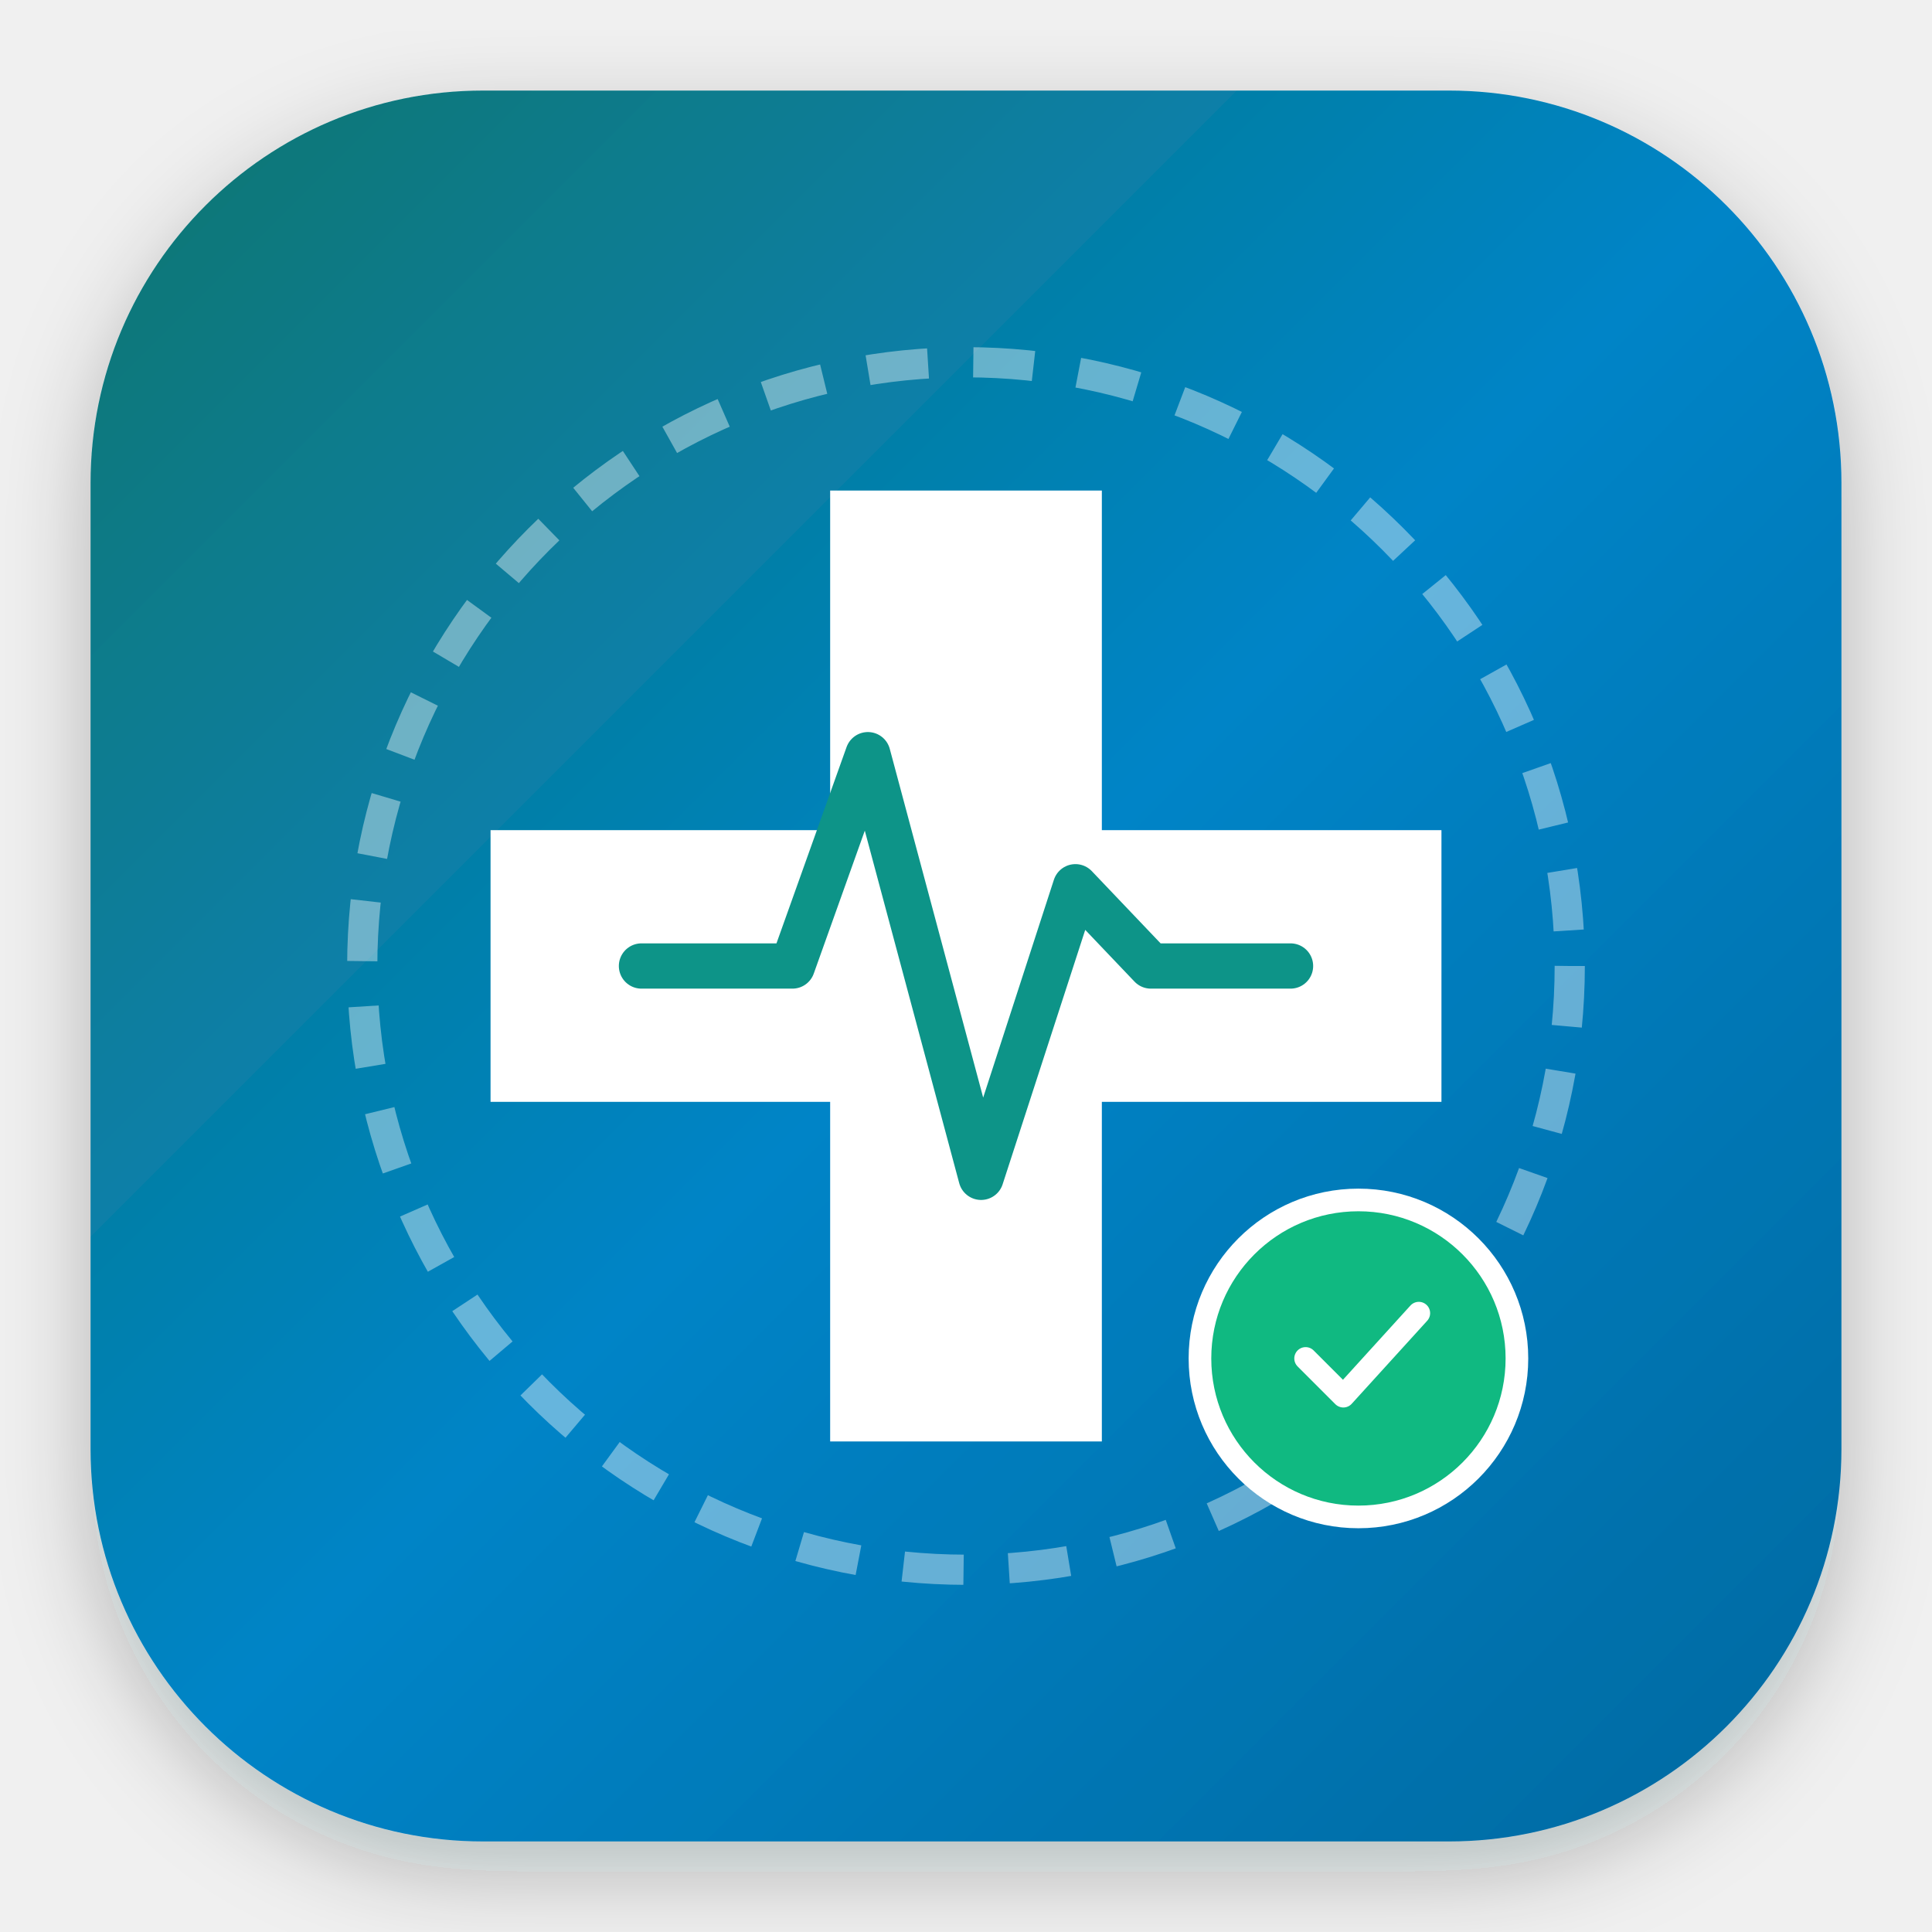
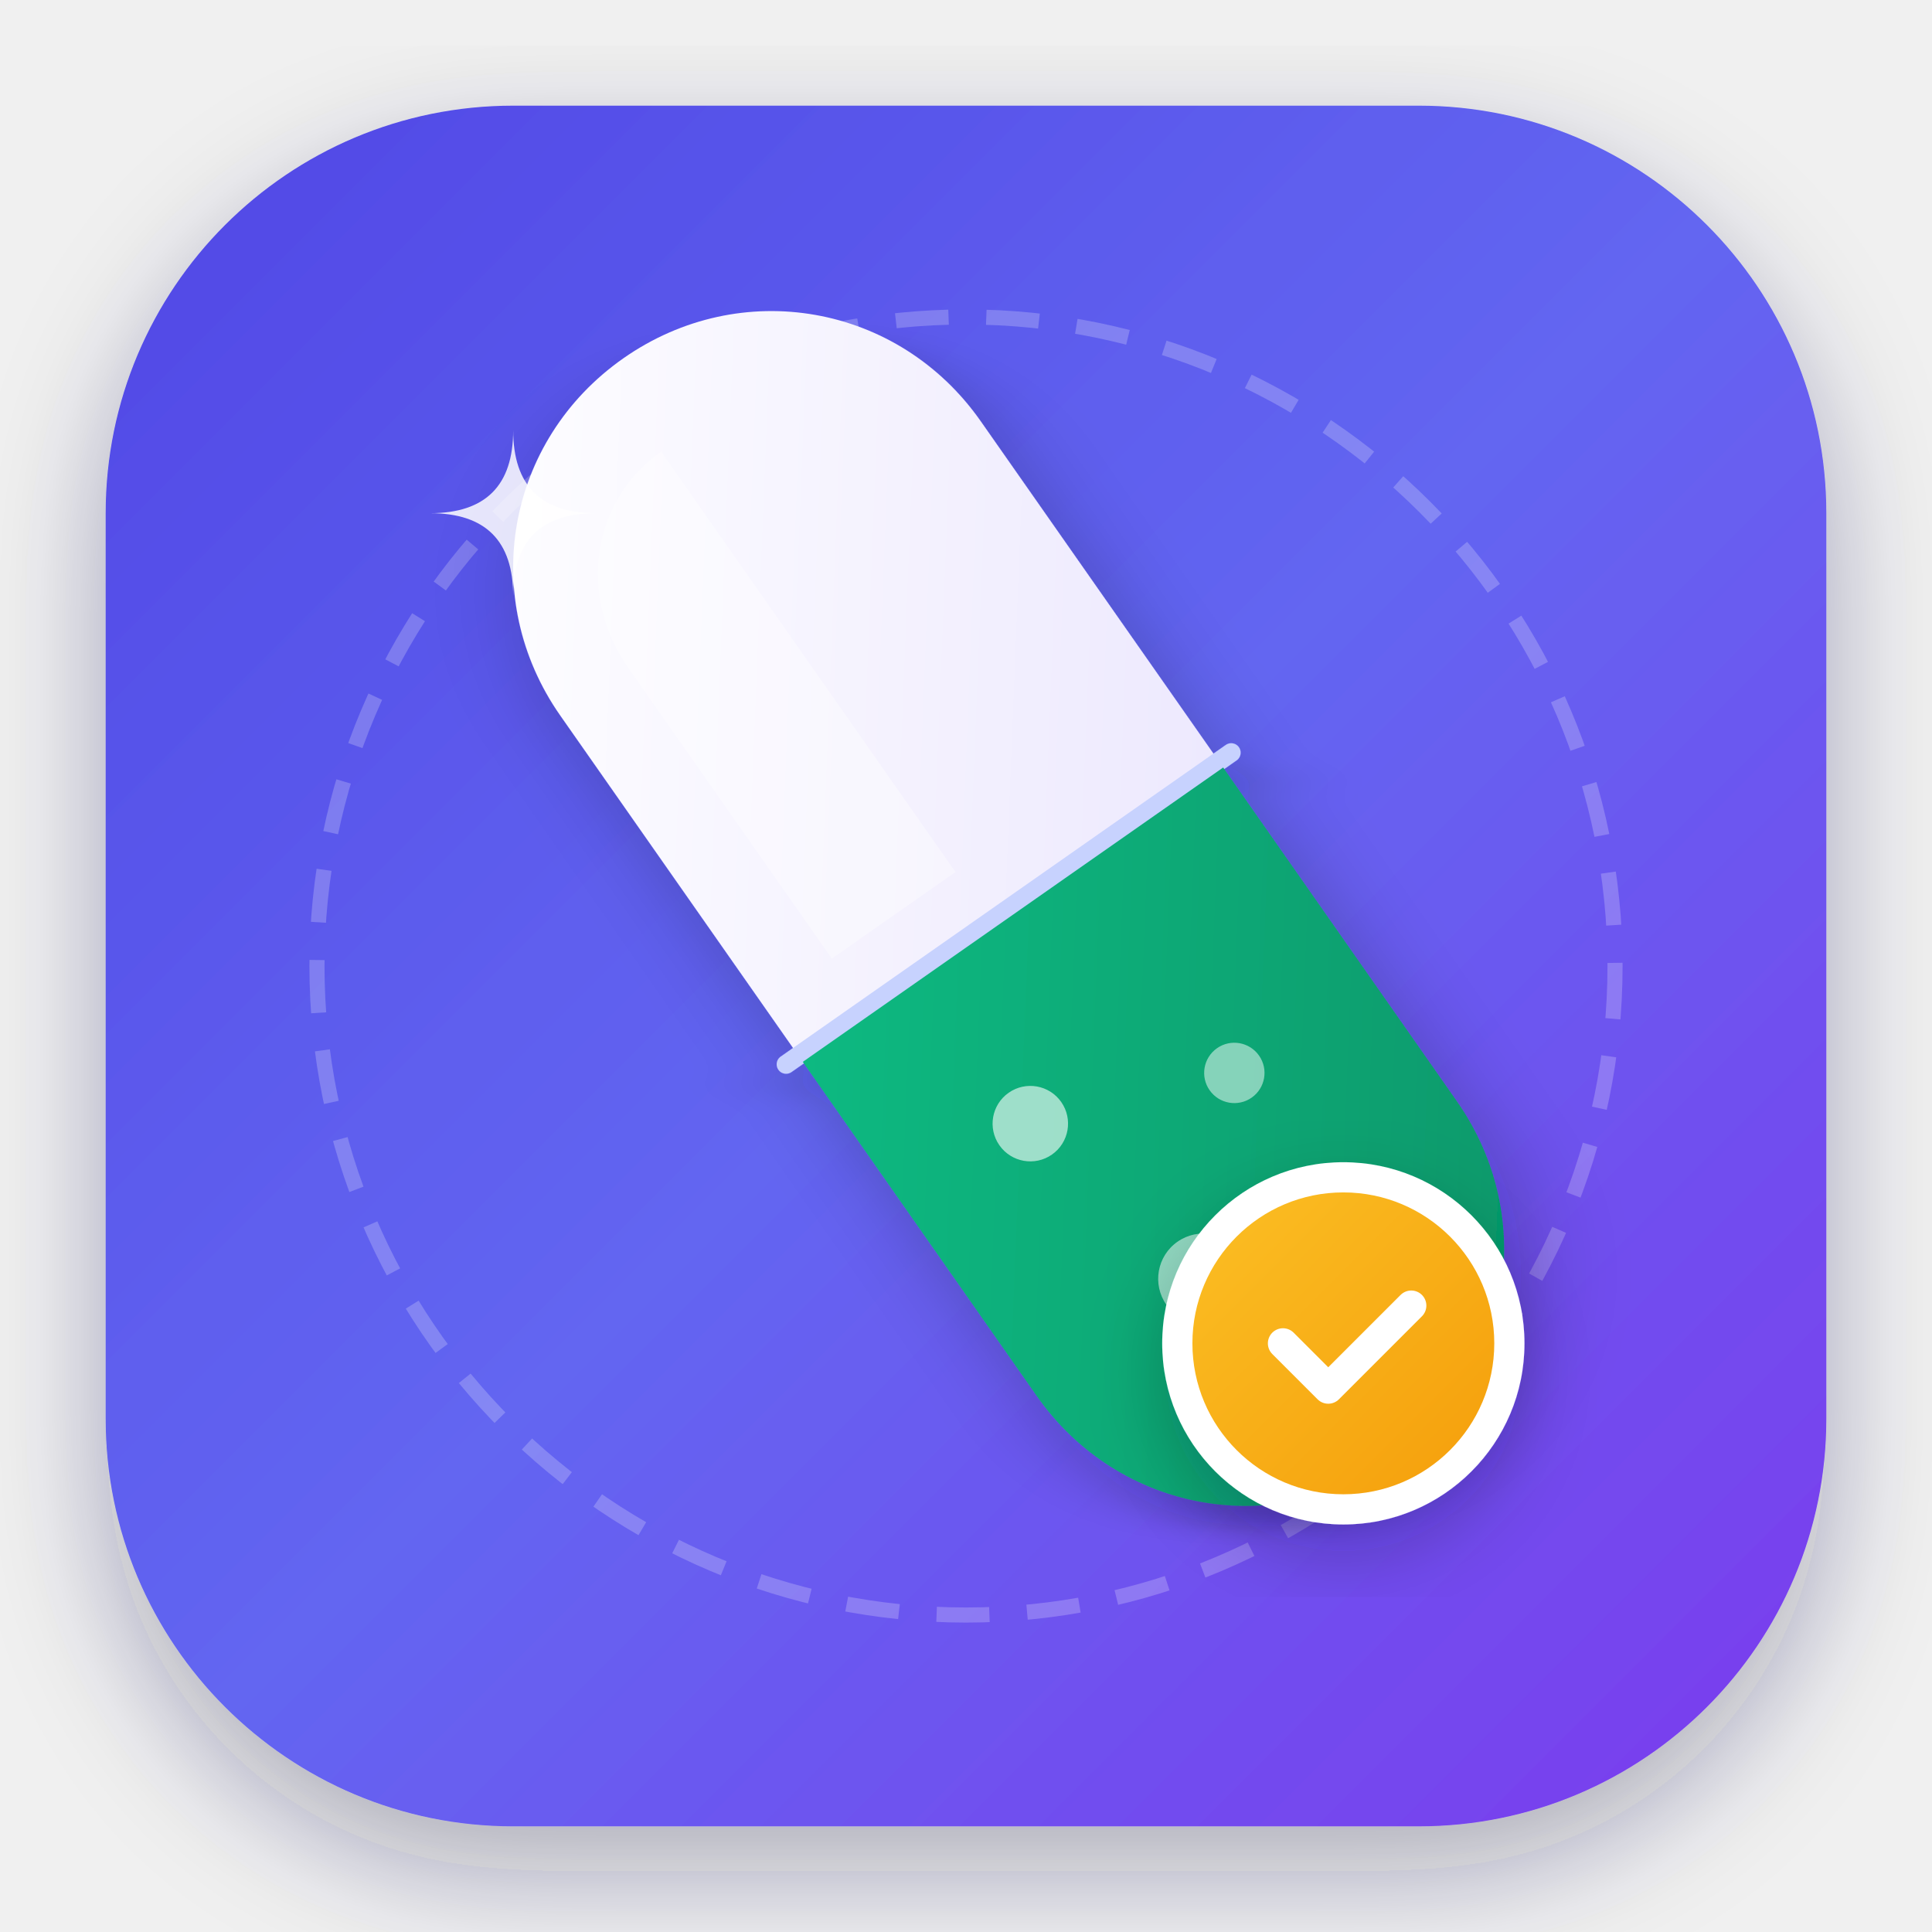
<svg xmlns="http://www.w3.org/2000/svg" viewBox="0 0 512 512" width="512" height="512">
  <defs>
-     <linearGradient id="bgGrad" x1="0%" y1="0%" x2="100%" y2="100%">
-       <stop offset="0%" stop-color="#0f766e" />
-       <stop offset="50%" stop-color="#0284c7" />
-       <stop offset="100%" stop-color="#0369a1" />
+     <linearGradient id="ppBgGrad" x1="0%" y1="0%" x2="100%" y2="100%">
+       <stop offset="0%" stop-color="#4f46e5" />
+       <stop offset="50%" stop-color="#6366f1" />
+       <stop offset="100%" stop-color="#7c3aed" />
    </linearGradient>
-     <filter id="shadow" x="-10%" y="-10%" width="120%" height="120%">
-       <feDropShadow dx="0" dy="8" stdDeviation="12" flood-color="#0f172a" flood-opacity="0.25" />
+     <linearGradient id="pillGradTop" x1="0%" y1="0%" x2="100%" y2="100%">
+       <stop offset="0%" stop-color="#ffffff" />
+       <stop offset="100%" stop-color="#ede9fe" />
+     </linearGradient>
+     <linearGradient id="pillGradBottom" x1="0%" y1="0%" x2="100%" y2="100%">
+       <stop offset="0%" stop-color="#10b981" />
+       <stop offset="100%" stop-color="#059669" />
+     </linearGradient>
+     <linearGradient id="sparkleGrad" x1="0%" y1="0%" x2="100%" y2="100%">
+       <stop offset="0%" stop-color="#fbbf24" />
+       <stop offset="100%" stop-color="#f59e0b" />
+     </linearGradient>
+     <filter id="ppShadow" x="-15%" y="-15%" width="130%" height="130%">
+       <feDropShadow dx="0" dy="12" stdDeviation="16" flood-color="#1e1b4b" flood-opacity="0.32" />
+     </filter>
+     <filter id="pillShadow" x="-20%" y="-20%" width="140%" height="140%">
+       <feDropShadow dx="0" dy="8" stdDeviation="10" flood-color="#0f172a" flood-opacity="0.22" />
    </filter>
  </defs>
-   <rect x="24" y="24" width="464" height="464" rx="104" fill="url(#bgGrad)" filter="url(#shadow)" />
-   <circle cx="256" cy="256" r="160" fill="none" stroke="#ffffff" stroke-width="8" stroke-dasharray="16 12" opacity="0.4" />
-   <path d="M 220 130 H 292 V 220 H 382 V 292 H 292 V 382 H 220 V 292 H 130 V 220 H 220 Z" fill="#ffffff" rx="16" />
-   <path d="M 170 256 L 210 256 L 230 200 L 260 312 L 285 235 L 305 256 L 342 256" fill="none" stroke="#0d9488" stroke-width="12" stroke-linecap="round" stroke-linejoin="round" />
-   <circle cx="360" cy="360" r="42" fill="#10b981" stroke="#ffffff" stroke-width="6" />
-   <path d="M 346 360 L 356 370 L 376 348" fill="none" stroke="#ffffff" stroke-width="6" stroke-linecap="round" stroke-linejoin="round" />
+   <rect x="28" y="28" width="456" height="456" rx="108" fill="url(#ppBgGrad)" filter="url(#ppShadow)" />
+   <circle cx="256" cy="256" r="172" fill="none" stroke="#ffffff" stroke-width="4" stroke-dasharray="14 10" opacity="0.22" />
+   <g transform="translate(256, 256) rotate(-35) translate(-256, -256)" filter="url(#pillShadow)">
+     <path d="M 206 140 C 206 102 236 72 274 72 C 312 72 342 102 342 140 L 342 248 L 206 248 Z" fill="url(#pillGradTop)" />
+     <line x1="202" y1="250" x2="346" y2="250" stroke="#c7d2fe" stroke-width="5" stroke-linecap="round" />
+     <path d="M 206 252 L 342 252 L 342 360 C 342 398 312 428 274 428 C 236 428 206 398 206 360 Z" fill="url(#pillGradBottom)" />
+     <path d="M 228 140 C 228 116 246 98 268 98 L 268 234 L 228 234 Z" fill="#ffffff" opacity="0.35" />
+     <circle cx="246" cy="300" r="10" fill="#ffffff" opacity="0.6" />
+     <circle cx="298" cy="320" r="8" fill="#ffffff" opacity="0.5" />
+     <circle cx="260" cy="360" r="12" fill="#ffffff" opacity="0.55" />
+     <circle cx="304" cy="376" r="9" fill="#ffffff" opacity="0.4" />
+   </g>
+   <g transform="translate(356, 356)">
+     <circle cx="0" cy="0" r="48" fill="#ffffff" filter="url(#pillShadow)" />
+     <circle cx="0" cy="0" r="40" fill="url(#sparkleGrad)" />
+     <path d="M -16 0 L -4 12 L 18 -10" fill="none" stroke="#ffffff" stroke-width="8" stroke-linecap="round" stroke-linejoin="round" />
+   </g>
+   <g transform="translate(136, 136)">
+     <path d="M 0 -22 Q 0 0 22 0 Q 0 0 0 22 Q 0 0 -22 0 Q 0 0 0 -22 Z" fill="#ffffff" opacity="0.85" />
+   </g>
</svg>
